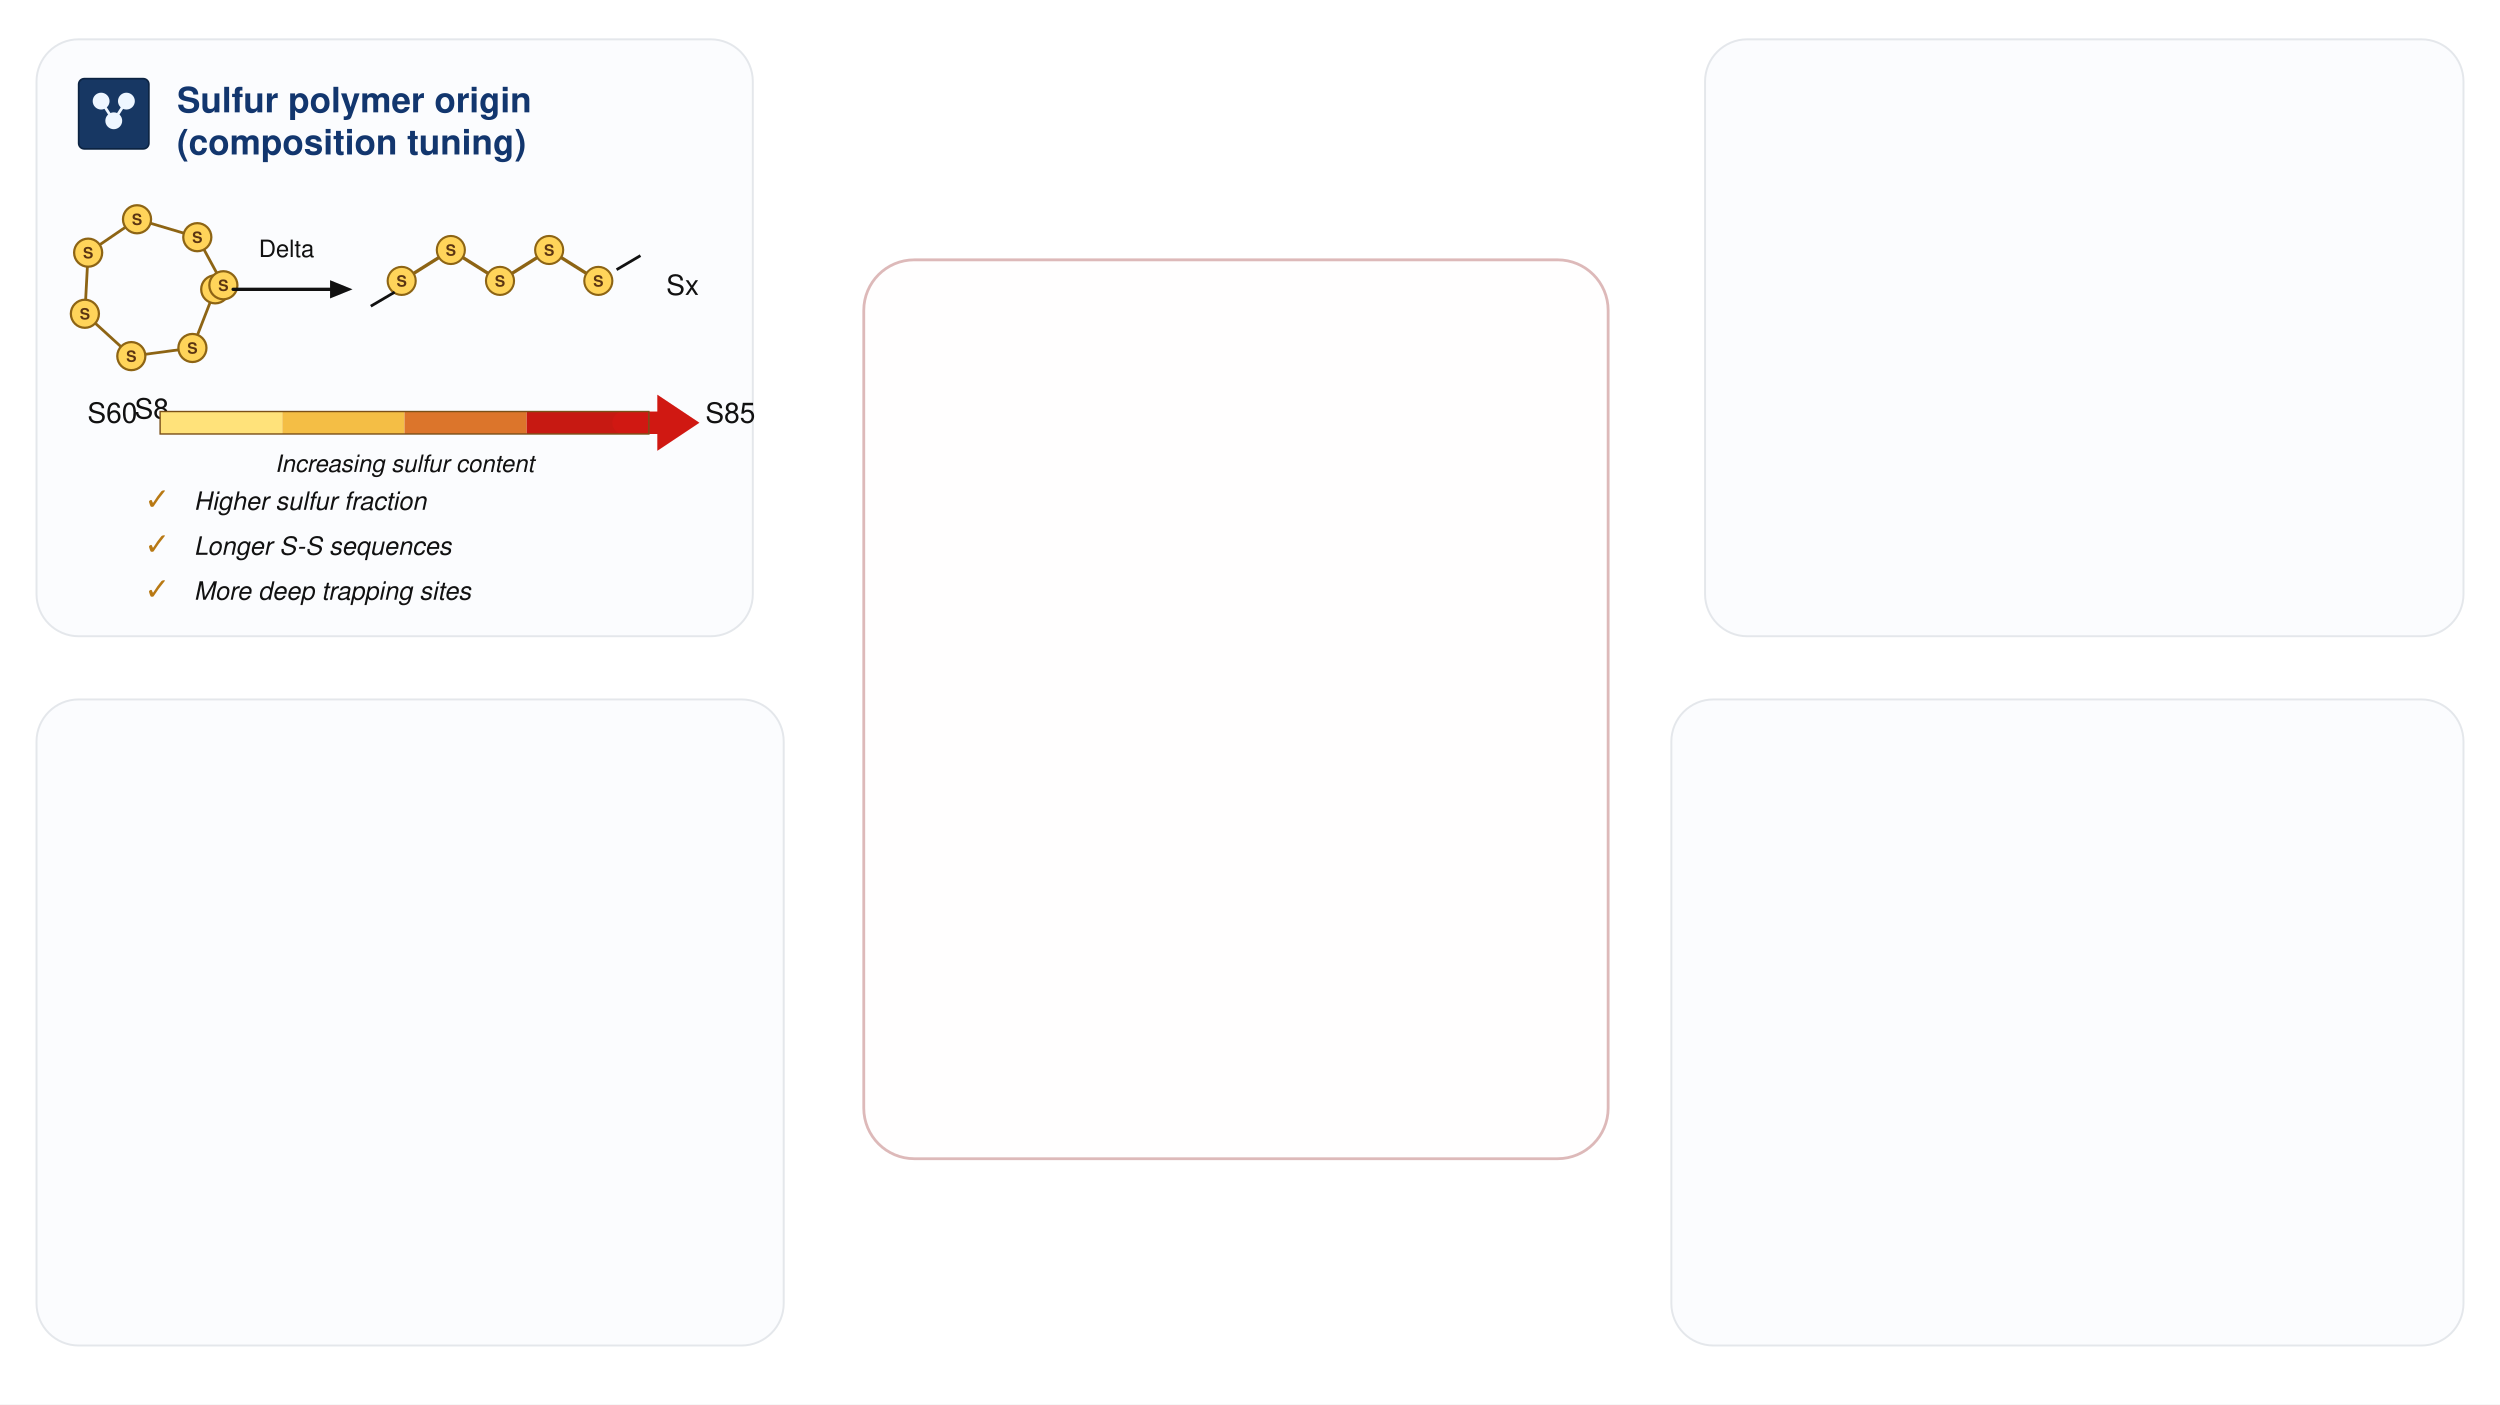
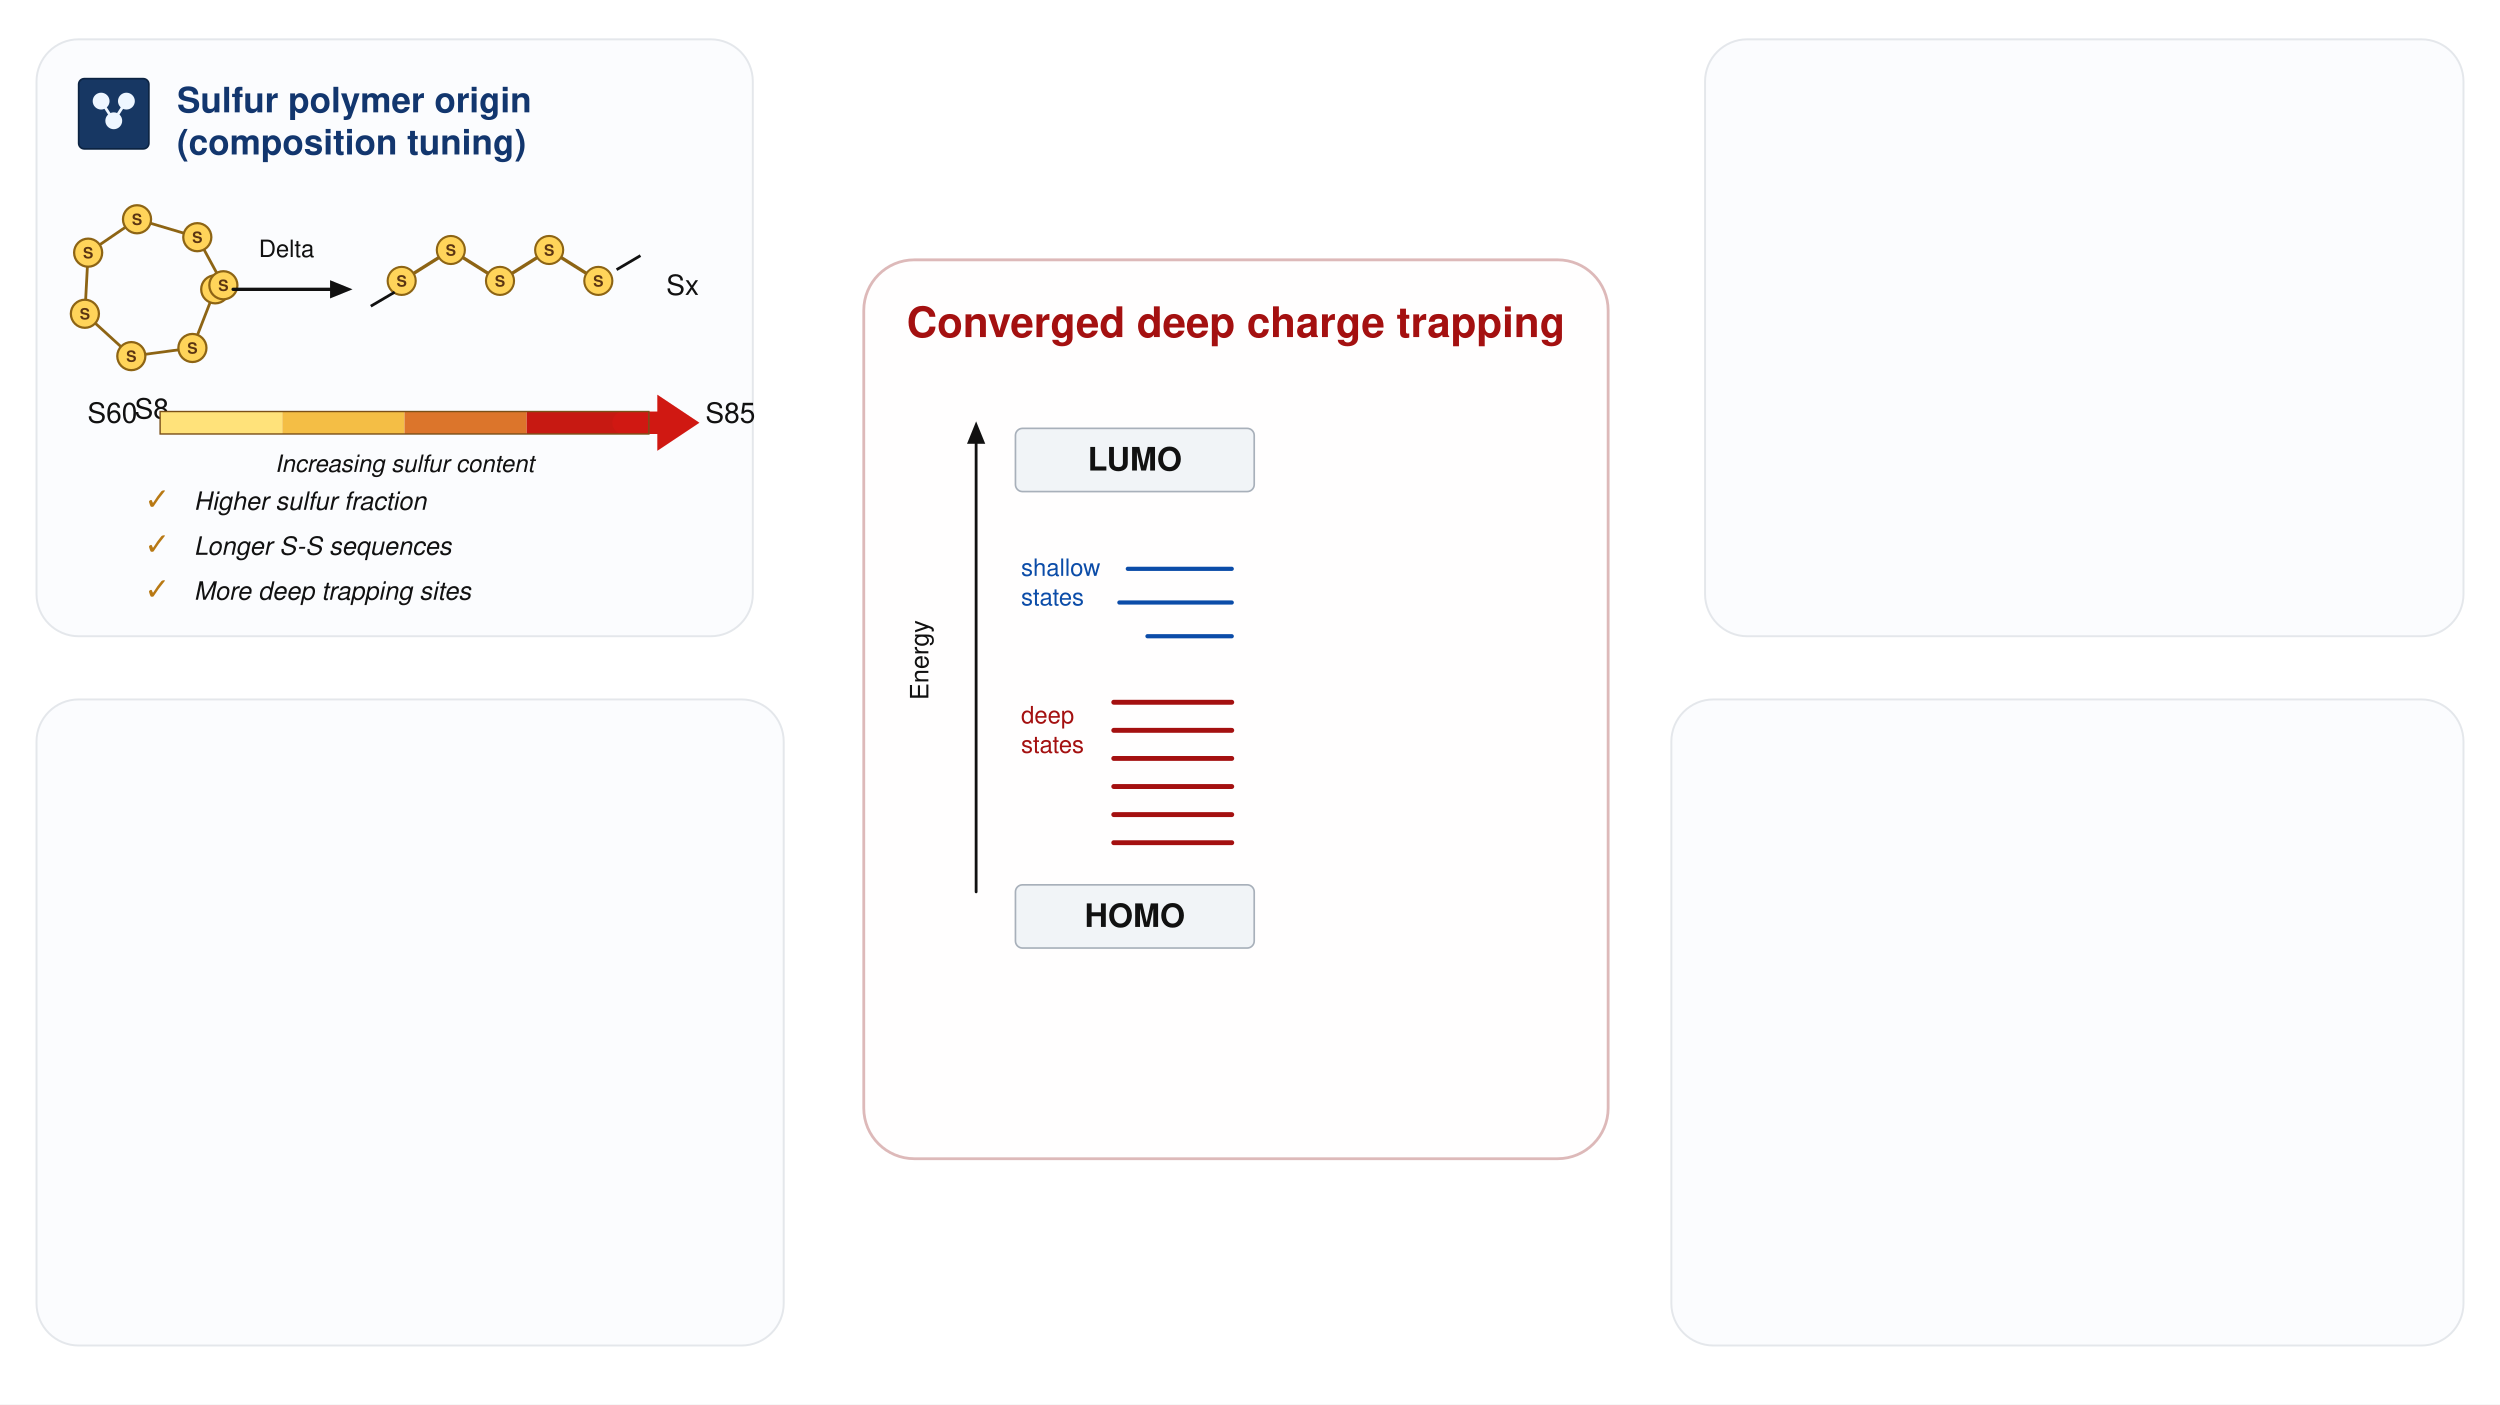
<svg xmlns="http://www.w3.org/2000/svg" width="1780" height="1000" viewBox="0 0 1780 1000">
  <defs>
</defs>
  <rect x="0" y="0" width="1780" height="1000" fill="#ffffff" />
  <rect x="26" y="28" width="510" height="425" rx="30" ry="30" fill="#fbfcfe" stroke="#e4e7eb" stroke-width="1.4" />
  <rect x="1214" y="28" width="540" height="425" rx="30" ry="30" fill="#fbfcfe" stroke="#e4e7eb" stroke-width="1.4" />
  <rect x="26" y="498" width="532" height="460" rx="30" ry="30" fill="#fbfcfe" stroke="#e4e7eb" stroke-width="1.4" />
  <rect x="1190" y="498" width="564" height="460" rx="30" ry="30" fill="#fbfcfe" stroke="#e4e7eb" stroke-width="1.4" />
  <rect x="615" y="185" width="530" height="640" rx="36" ry="36" fill="#fffefe" stroke="#ddb9b9" stroke-width="2.0" />
  <rect x="56" y="56" width="50" height="50" rx="4" ry="4" fill="#173763" stroke="#0b2342" stroke-width="1.2" />
  <circle cx="72" cy="72" r="6" fill="#eef6ff" />
  <circle cx="90" cy="72" r="6" fill="#eef6ff" />
  <circle cx="81" cy="86" r="6" fill="#eef6ff" />
  <path d="M72,72 L81,86" stroke="#eef6ff" stroke-width="2" />
  <path d="M90,72 L81,86" stroke="#eef6ff" stroke-width="2" />
  <text x="126" y="80" font-size="25" fill="#12366e" font-family="Helvetica, Arial, sans-serif" text-anchor="start" font-weight="700">Sulfur polymer origin</text>
  <text x="126" y="110" font-size="25" fill="#12366e" font-family="Helvetica, Arial, sans-serif" text-anchor="start" font-weight="700">(composition tuning)</text>
  <path d="M153.24,206 L137.0,247.76" stroke="#8d6414" stroke-width="2.0" />
  <path d="M137.0,247.76 L93.5,253.56" stroke="#8d6414" stroke-width="2.0" />
  <path d="M93.5,253.56 L60.44,223.4" stroke="#8d6414" stroke-width="2.0" />
  <path d="M60.44,223.4 L62.76,179.9" stroke="#8d6414" stroke-width="2.0" />
  <path d="M62.76,179.9 L97.56,156.12" stroke="#8d6414" stroke-width="2.0" />
  <path d="M97.56,156.12 L140.48,168.88" stroke="#8d6414" stroke-width="2.0" />
  <path d="M140.48,168.88 L159.04,203.1" stroke="#8d6414" stroke-width="2.0" />
  <path d="M159.04,203.1 L153.24,206" stroke="#8d6414" stroke-width="2.0" />
  <circle cx="153.24" cy="206" r="10" fill="#ffd45a" stroke="#8d6414" stroke-width="1.6" />
  <text x="153.24" y="210" font-size="11" fill="#5b3512" font-family="Helvetica, Arial, sans-serif" text-anchor="middle" font-weight="700">S</text>
  <circle cx="137.0" cy="247.76" r="10" fill="#ffd45a" stroke="#8d6414" stroke-width="1.6" />
  <text x="137.0" y="251.76" font-size="11" fill="#5b3512" font-family="Helvetica, Arial, sans-serif" text-anchor="middle" font-weight="700">S</text>
  <circle cx="93.5" cy="253.56" r="10" fill="#ffd45a" stroke="#8d6414" stroke-width="1.6" />
  <text x="93.5" y="257.56" font-size="11" fill="#5b3512" font-family="Helvetica, Arial, sans-serif" text-anchor="middle" font-weight="700">S</text>
  <circle cx="60.44" cy="223.4" r="10" fill="#ffd45a" stroke="#8d6414" stroke-width="1.6" />
  <text x="60.44" y="227.4" font-size="11" fill="#5b3512" font-family="Helvetica, Arial, sans-serif" text-anchor="middle" font-weight="700">S</text>
  <circle cx="62.76" cy="179.9" r="10" fill="#ffd45a" stroke="#8d6414" stroke-width="1.6" />
  <text x="62.76" y="183.9" font-size="11" fill="#5b3512" font-family="Helvetica, Arial, sans-serif" text-anchor="middle" font-weight="700">S</text>
  <circle cx="97.56" cy="156.12" r="10" fill="#ffd45a" stroke="#8d6414" stroke-width="1.6" />
  <text x="97.56" y="160.12" font-size="11" fill="#5b3512" font-family="Helvetica, Arial, sans-serif" text-anchor="middle" font-weight="700">S</text>
  <circle cx="140.48" cy="168.88" r="10" fill="#ffd45a" stroke="#8d6414" stroke-width="1.6" />
  <text x="140.48" y="172.88" font-size="11" fill="#5b3512" font-family="Helvetica, Arial, sans-serif" text-anchor="middle" font-weight="700">S</text>
  <circle cx="159.04" cy="203.1" r="10" fill="#ffd45a" stroke="#8d6414" stroke-width="1.6" />
  <text x="159.04" y="207.1" font-size="11" fill="#5b3512" font-family="Helvetica, Arial, sans-serif" text-anchor="middle" font-weight="700">S</text>
  <text x="108" y="298" font-size="20" fill="#111111" font-family="Helvetica, Arial, sans-serif" text-anchor="middle">S8</text>
  <text x="204" y="183" font-size="17" fill="#111111" font-family="Helvetica, Arial, sans-serif" text-anchor="middle">Delta</text>
  <path d="M166,206 L235.0,206.0" stroke="#111111" stroke-width="2.4" stroke-linecap="round" opacity="1.0" />
  <path d="M251,206 L235.0,199.5 L235.0,212.5 Z" fill="#111111" opacity="1.0" />
  <path d="M286,200 L321,178" stroke="#8d6414" stroke-width="2.4" />
  <path d="M321,178 L356,200" stroke="#8d6414" stroke-width="2.4" />
  <path d="M356,200 L391,178" stroke="#8d6414" stroke-width="2.4" />
  <path d="M391,178 L426,200" stroke="#8d6414" stroke-width="2.4" />
  <circle cx="286" cy="200" r="10" fill="#ffd45a" stroke="#8d6414" stroke-width="1.5" />
  <text x="286" y="204" font-size="11" fill="#5b3512" font-family="Helvetica, Arial, sans-serif" text-anchor="middle" font-weight="700">S</text>
  <circle cx="321" cy="178" r="10" fill="#ffd45a" stroke="#8d6414" stroke-width="1.5" />
  <text x="321" y="182" font-size="11" fill="#5b3512" font-family="Helvetica, Arial, sans-serif" text-anchor="middle" font-weight="700">S</text>
  <circle cx="356" cy="200" r="10" fill="#ffd45a" stroke="#8d6414" stroke-width="1.5" />
  <text x="356" y="204" font-size="11" fill="#5b3512" font-family="Helvetica, Arial, sans-serif" text-anchor="middle" font-weight="700">S</text>
  <circle cx="391" cy="178" r="10" fill="#ffd45a" stroke="#8d6414" stroke-width="1.5" />
  <text x="391" y="182" font-size="11" fill="#5b3512" font-family="Helvetica, Arial, sans-serif" text-anchor="middle" font-weight="700">S</text>
  <circle cx="426" cy="200" r="10" fill="#ffd45a" stroke="#8d6414" stroke-width="1.5" />
  <text x="426" y="204" font-size="11" fill="#5b3512" font-family="Helvetica, Arial, sans-serif" text-anchor="middle" font-weight="700">S</text>
  <path d="M264,218 L281,208" stroke="#111111" stroke-width="2.0" />
  <path d="M439,192 L456,182" stroke="#111111" stroke-width="2.0" />
  <text x="486" y="210" font-size="20" fill="#111111" font-family="Helvetica, Arial, sans-serif" text-anchor="middle">Sx</text>
  <rect x="114.0" y="293" width="87.0" height="16" fill="#ffe27a" stroke="none" />
  <rect x="201.0" y="293" width="87.0" height="16" fill="#f4be45" stroke="none" />
  <rect x="288.0" y="293" width="87.0" height="16" fill="#dc752b" stroke="none" />
  <rect x="375.0" y="293" width="87.0" height="16" fill="#c71912" stroke="none" />
  <path d="M444,301.0 L468.0,301.0" stroke="#d01812" stroke-width="16" stroke-linecap="round" opacity="1.0" />
  <path d="M498,301.0 L468.0,281.0 L468.0,321.0 Z" fill="#d01812" opacity="1.0" />
  <rect x="114" y="293" width="348" height="16" fill="none" stroke="#7a5018" stroke-width="1.0" />
  <text x="80" y="301" font-size="20" fill="#111111" font-family="Helvetica, Arial, sans-serif" text-anchor="middle">S60</text>
  <text x="520" y="301" font-size="20" fill="#111111" font-family="Helvetica, Arial, sans-serif" text-anchor="middle">S85</text>
  <text x="288.0" y="336" font-size="17" fill="#111111" font-family="Helvetica, Arial, sans-serif" text-anchor="middle" font-style="italic">Increasing sulfur content</text>
  <text x="112" y="363" font-size="22" fill="#b87914" font-family="Helvetica, Arial, sans-serif" text-anchor="middle" font-weight="700">✓</text>
  <text x="138" y="363" font-size="18" fill="#111111" font-family="Helvetica, Arial, sans-serif" text-anchor="start" font-style="italic">Higher sulfur fraction</text>
  <text x="112" y="395" font-size="22" fill="#b87914" font-family="Helvetica, Arial, sans-serif" text-anchor="middle" font-weight="700">✓</text>
  <text x="138" y="395" font-size="18" fill="#111111" font-family="Helvetica, Arial, sans-serif" text-anchor="start" font-style="italic">Longer S-S sequences</text>
  <text x="112" y="427" font-size="22" fill="#b87914" font-family="Helvetica, Arial, sans-serif" text-anchor="middle" font-weight="700">✓</text>
  <text x="138" y="427" font-size="18" fill="#111111" font-family="Helvetica, Arial, sans-serif" text-anchor="start" font-style="italic">More deep trapping sites</text>
+   <text x="880.0" y="240" font-size="30" fill="#a41010" font-family="Helvetica, Arial, sans-serif" text-anchor="middle" font-weight="700">Converged deep charge trapping</text>
+   <path d="M695,635 L695.0,316.0" stroke="#111111" stroke-width="2.0" stroke-linecap="round" opacity="1.0" />
+   <path d="M695,300 L688.5,316.0 L701.5,316.0 Z" fill="#111111" opacity="1.0" />
+   <text x="0" y="0" font-size="18" fill="#111111" font-family="Helvetica, Arial, sans-serif" transform="translate(661 470) rotate(-90)" text-anchor="middle">Energy</text>
+   <rect x="723" y="305" width="170" height="45" rx="5" ry="5" fill="#f1f4f7" stroke="#a8b0ba" stroke-width="1.2" />
+   <text x="808.0" y="335" font-size="23" fill="#111111" font-family="Helvetica, Arial, sans-serif" text-anchor="middle" font-weight="700">LUMO</text>
+   <rect x="723" y="630" width="170" height="45" rx="5" ry="5" fill="#f1f4f7" stroke="#a8b0ba" stroke-width="1.2" />
+   <text x="808.0" y="660" font-size="23" fill="#111111" font-family="Helvetica, Arial, sans-serif" text-anchor="middle" font-weight="700">HOMO</text>
+   <text x="727" y="410" font-size="17" fill="#0b4ca8" font-family="Helvetica, Arial, sans-serif" text-anchor="start">shallow</text>
+   <text x="727" y="431" font-size="17" fill="#0b4ca8" font-family="Helvetica, Arial, sans-serif" text-anchor="start">states</text>
+   <path d="M803,405 L877,405" stroke="#0b4ca8" stroke-width="3.0" stroke-linecap="round" />
+   <path d="M797,429 L877,429" stroke="#0b4ca8" stroke-width="3.0" stroke-linecap="round" />
+   <path d="M817,453 L877,453" stroke="#0b4ca8" stroke-width="3.0" stroke-linecap="round" />
+   <text x="727" y="515" font-size="17" fill="#a41010" font-family="Helvetica, Arial, sans-serif" text-anchor="start">deep</text>
+   <text x="727" y="536" font-size="17" fill="#a41010" font-family="Helvetica, Arial, sans-serif" text-anchor="start">states</text>
+   <path d="M793,500 L877,500" stroke="#a41010" stroke-width="3.5" stroke-linecap="round" />
+   <path d="M793,520 L877,520" stroke="#a41010" stroke-width="3.5" stroke-linecap="round" />
+   <path d="M793,540 L877,540" stroke="#a41010" stroke-width="3.5" stroke-linecap="round" />
+   <path d="M793,560 L877,560" stroke="#a41010" stroke-width="3.5" stroke-linecap="round" />
+   <path d="M793,580 L877,580" stroke="#a41010" stroke-width="3.5" stroke-linecap="round" />
+   <path d="M793,600 L877,600" stroke="#a41010" stroke-width="3.5" stroke-linecap="round" />
</svg>
